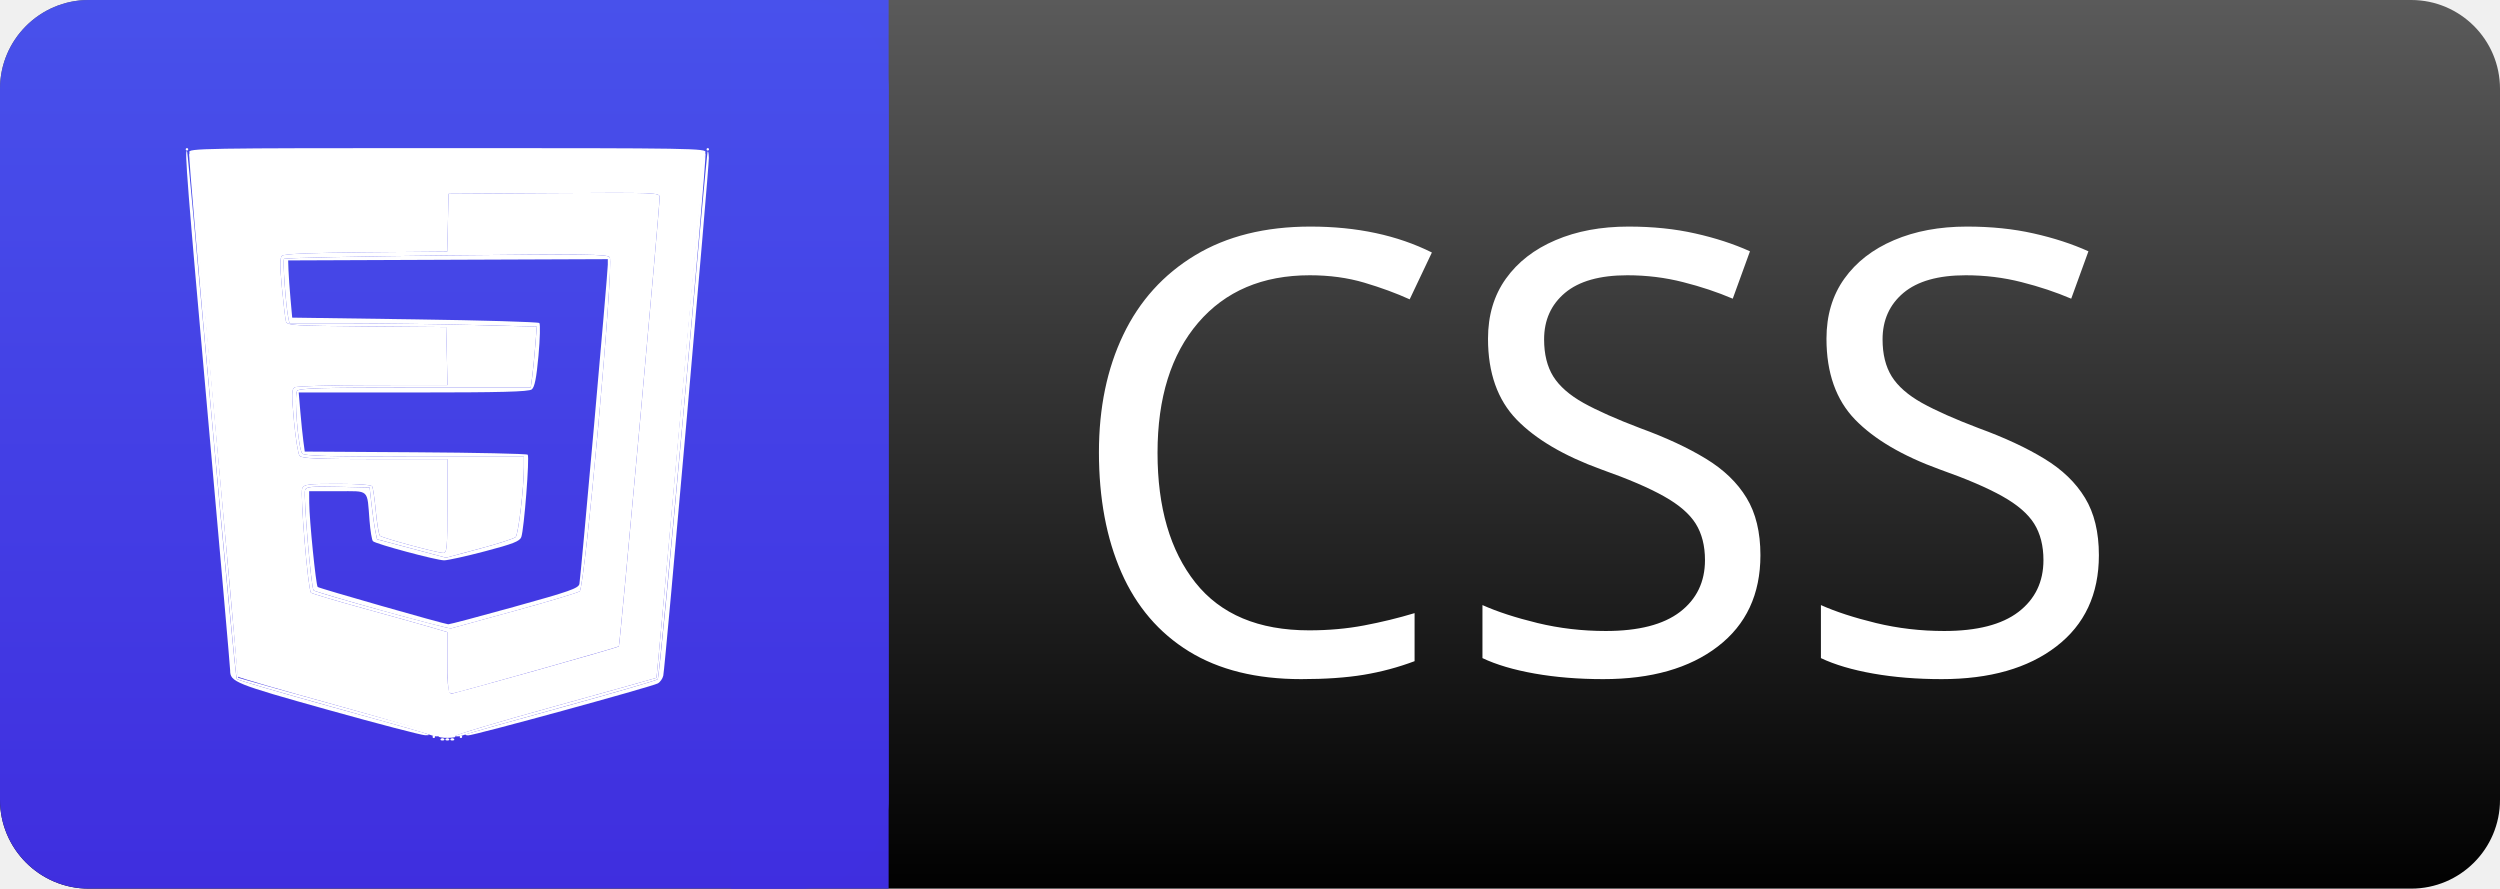
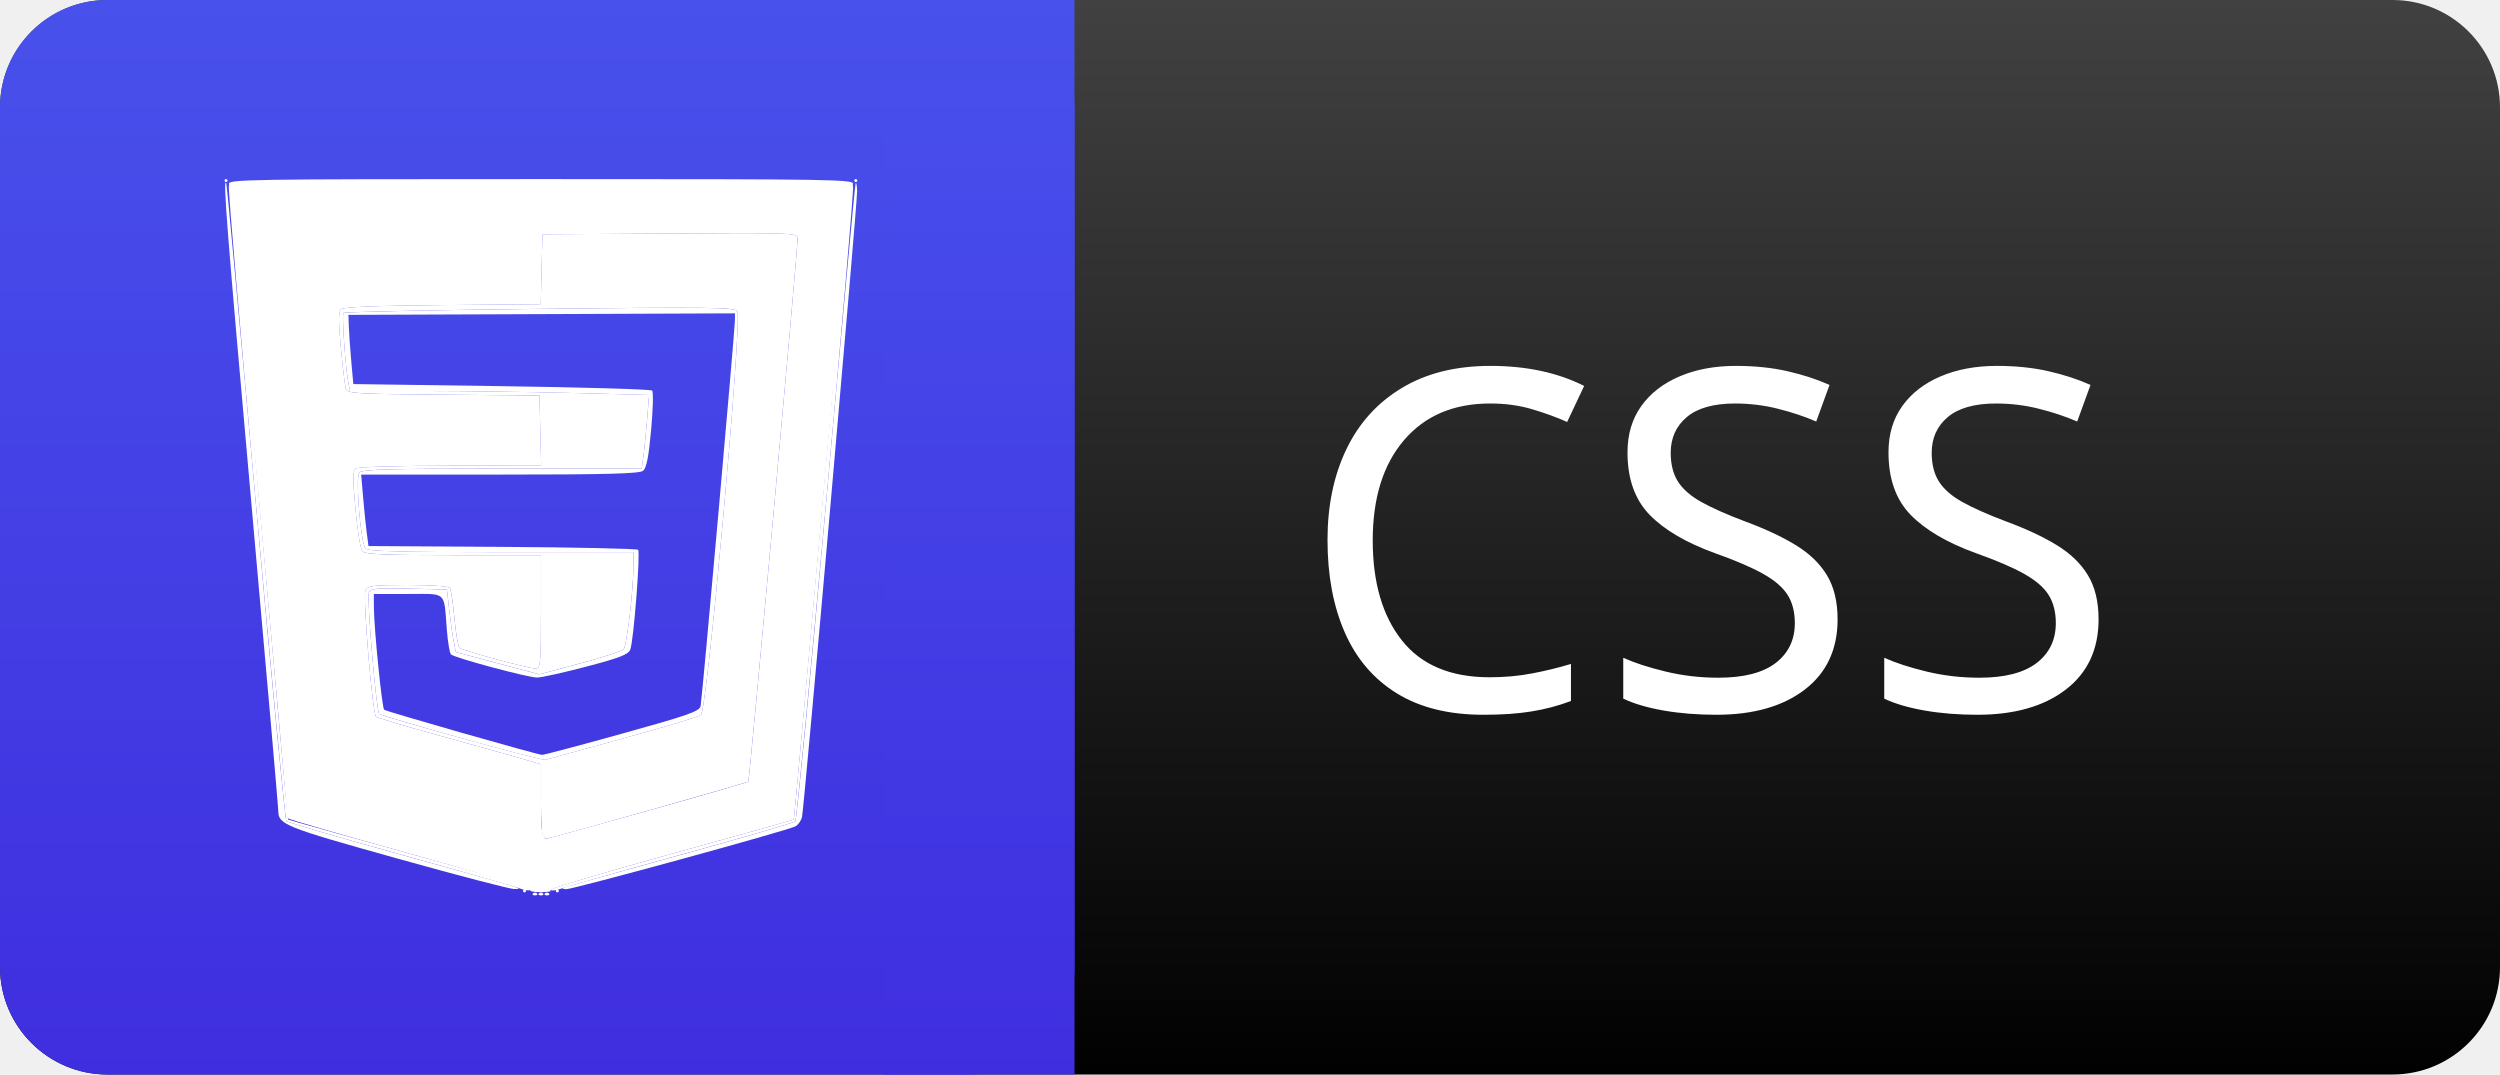
- <svg xmlns="http://www.w3.org/2000/svg" xmlns:xlink="http://www.w3.org/1999/xlink" width="422mm" height="150mm" viewBox="0 0 422 150" version="1.1" id="svg2146">
+ <svg xmlns="http://www.w3.org/2000/svg" xmlns:xlink="http://www.w3.org/1999/xlink" width="349mm" height="150mm" viewBox="0 0 349 150" version="1.1" id="svg2146">
  <defs id="defs2140">
+     <linearGradient id="linearGradient2974">
+       <stop style="stop-color:#000000;stop-opacity:1" offset="0" id="stop2970" />
+       <stop style="stop-color:#404040;stop-opacity:1" offset="1" id="stop2972" />
+     </linearGradient>
    <linearGradient id="linearGradient2163">
      <stop style="stop-color:#3f2ee0;stop-opacity:1" offset="0" id="stop2159" />
      <stop style="stop-color:#4851ec;stop-opacity:1" offset="1" id="stop2161" />
    </linearGradient>
-     <linearGradient id="Text_Background_Gradient-7">
-       <stop style="stop-color:#000000;stop-opacity:1" offset="0" id="stop1022" />
-       <stop style="stop-color:#595959;stop-opacity:1" offset="1" id="stop1024" />
-     </linearGradient>
-     <linearGradient xlink:href="#Text_Background_Gradient-7" id="linearGradient1030" gradientUnits="userSpaceOnUse" x1="-8.5265128e-14" y1="150" x2="-8.5265128e-14" y2="0" gradientTransform="scale(0.8519337,1)" />
+     <linearGradient xlink:href="#linearGradient2974" id="linearGradient1030" gradientUnits="userSpaceOnUse" x1="-8.5265128e-14" y1="150" x2="-8.5265128e-14" y2="0" gradientTransform="scale(0.7045613,1)" />
    <linearGradient xlink:href="#linearGradient2163" id="linearGradient1038" x1="-8.5265128e-14" y1="150" x2="-8.5265128e-14" y2="0" gradientUnits="userSpaceOnUse" gradientTransform="translate(6.086914e-6,-1.5253906e-5)" />
    <linearGradient xlink:href="#linearGradient2163" id="linearGradient1038-0" x1="-8.5265128e-14" y1="150" x2="-8.5265128e-14" y2="0" gradientUnits="userSpaceOnUse" gradientTransform="matrix(0.177384,0,0,1,123.3924,0)" />
  </defs>
  <g id="layer1">
-     <rect style="opacity:0.996;fill:url(#linearGradient1030);fill-opacity:1;stroke-width:4.861;stroke-linecap:square;paint-order:stroke fill markers" id="rect7" width="422" height="150" x="-8.5265128e-14" y="0" ry="15" />
+     <rect style="opacity:0.996;fill:url(#linearGradient1030);fill-opacity:1;stroke-width:4.421;stroke-linecap:square;paint-order:stroke fill markers" id="rect7" width="349" height="150" x="-8.5265128e-14" y="0" ry="15" />
  </g>
  <g id="layer4">
-     <text xml:space="preserve" style="font-style:normal;font-weight:normal;font-size:104.065px;line-height:1.25;font-family:sans-serif;fill:#ffffff;fill-opacity:1;stroke:none;stroke-width:0.542" x="179.156" y="113.591" id="text13">
-       <tspan id="tspan11" x="179.156" y="113.591" style="font-size:104.065px;fill:#ffffff;stroke-width:0.542">CSS</tspan>
+     <text xml:space="preserve" style="font-style:normal;font-weight:normal;font-size:66.364px;line-height:1.25;font-family:sans-serif;fill:#ffffff;fill-opacity:1;stroke:none;stroke-width:0.346" x="181.273" y="99.125" id="text13">
+       <tspan id="tspan11" x="181.273" y="99.125" style="font-size:66.364px;fill:#ffffff;stroke-width:0.346">CSS</tspan>
    </text>
  </g>
  <g id="layer3">
    <rect style="opacity:0.996;fill:url(#linearGradient1038);fill-opacity:1;stroke-width:2.898;stroke-linecap:square;paint-order:stroke fill markers" id="rect7-3" width="150" height="150" x="6.6757202e-06" y="-1.5258789e-05" ry="15" />
    <rect style="opacity:0.996;fill:url(#linearGradient1038-0);fill-opacity:1;stroke-width:1.221;stroke-linecap:square;paint-order:stroke fill markers" id="rect7-3-0" width="26.608" height="150" x="123.392" y="0" />
  </g>
  <g id="layer2">
    <g id="g2147" transform="matrix(1.574797,0,0,1.574803,-27.39308,176.1356)" style="fill:#ffffff">
      <path style="fill:#ffffff;stroke-width:0.265" d="m 64.642,-32.648 c 0.097,-0.097 0.256,-0.097 0.353,0 0.097,0.097 0.018,0.176 -0.176,0.176 -0.194,0 -0.273,-0.079 -0.176,-0.176 z m 1.058,0 c 0.097,-0.097 0.256,-0.097 0.353,0 0.097,0.097 0.018,0.176 -0.176,0.176 -0.194,0 -0.273,-0.079 -0.176,-0.176 z m -1.94,-0.22 c 0,-0.073 0.06,-0.132 0.132,-0.132 0.073,0 0.132,0.06 0.132,0.132 0,0.073 -0.06,0.132 -0.132,0.132 -0.073,0 -0.132,-0.06 -0.132,-0.132 z m 2.91,0 c 0,-0.073 0.06,-0.132 0.132,-0.132 0.073,0 0.132,0.06 0.132,0.132 0,0.073 -0.06,0.132 -0.132,0.132 -0.073,0 -0.132,-0.06 -0.132,-0.132 z m -14.137,-2.897 c -9.961,-2.786 -10.469,-2.99 -10.469,-4.215 0,-0.291 -1.072,-12.522 -2.381,-27.181 -2.172,-24.312 -2.555,-29.189 -2.228,-28.413 0.061,0.146 1.237,12.874 2.612,28.284 1.375,15.411 2.596,28.115 2.712,28.231 0.116,0.116 4.736,1.469 10.266,3.005 11.091,3.081 10.855,3.01 9.922,3.017 -0.364,0.003 -5.059,-1.225 -10.433,-2.728 z m 14.799,2.612 c 0.146,-0.061 4.782,-1.36 10.303,-2.887 5.521,-1.527 10.139,-2.876 10.262,-2.999 0.123,-0.123 1.35,-12.833 2.727,-28.246 1.377,-15.413 2.555,-28.142 2.616,-28.288 0.061,-0.146 0.122,0.152 0.135,0.661 0.027,1.054 -4.686,54.587 -4.885,55.489 -0.071,0.323 -0.337,0.698 -0.59,0.832 -0.704,0.374 -19.756,5.595 -20.329,5.571 -0.277,-0.011 -0.385,-0.071 -0.239,-0.132 z M 58.336,-46.397 c -3.929,-1.095 -7.227,-2.071 -7.328,-2.168 -0.261,-0.252 -1.111,-10.24 -0.915,-10.751 0.139,-0.362 0.646,-0.412 3.541,-0.348 l 3.379,0.074 0.209,1.852 c 0.115,1.019 0.294,2.267 0.397,2.775 l 0.188,0.923 3.698,0.987 3.698,0.987 3.578,-0.961 c 1.968,-0.528 3.715,-1.09 3.883,-1.249 0.297,-0.28 0.886,-5.277 0.886,-7.512 v -1.11 H 61.808 c -9.1,0 -11.804,-0.075 -12.017,-0.332 -0.433,-0.522 -0.902,-6.294 -0.546,-6.723 0.237,-0.285 2.672,-0.353 12.666,-0.353 h 12.373 l 0.153,-1.124 c 0.084,-0.618 0.231,-2.087 0.325,-3.264 l 0.172,-2.14 -6.82,-0.175 c -3.751,-0.097 -9.716,-0.175 -13.255,-0.175 h -6.434 l -0.127,-0.595 c -0.266,-1.25 -0.618,-6.16 -0.453,-6.324 0.095,-0.095 7.916,-0.258 17.379,-0.362 14.953,-0.165 17.248,-0.14 17.527,0.197 0.48,0.579 -2.652,35.389 -3.222,35.806 -0.217,0.159 -3.348,1.1 -6.957,2.091 -3.609,0.991 -6.681,1.839 -6.826,1.884 -0.146,0.045 -3.479,-0.814 -7.408,-1.909 z m 14.191,-0.412 c 5.905,-1.638 6.874,-1.978 6.974,-2.447 0.135,-0.635 3.044,-33.343 3.044,-34.222 v -0.591 l -17.132,0.068 -17.132,0.068 0.036,1.058 c 0.02,0.582 0.118,1.962 0.217,3.067 l 0.181,2.008 13.141,0.185 c 7.228,0.102 13.235,0.278 13.35,0.393 0.115,0.115 0.073,1.688 -0.092,3.496 -0.22,2.413 -0.412,3.375 -0.719,3.618 -0.321,0.254 -3.275,0.331 -12.702,0.331 H 49.411 l 0.175,2.051 c 0.096,1.128 0.242,2.553 0.325,3.167 l 0.15,1.117 11.856,0.074 c 6.521,0.041 11.939,0.158 12.042,0.261 0.218,0.218 -0.39,8.017 -0.688,8.83 -0.164,0.447 -0.892,0.732 -3.888,1.521 -2.027,0.534 -3.999,0.971 -4.382,0.971 -0.822,0 -7.329,-1.75 -7.631,-2.052 -0.115,-0.115 -0.279,-1.099 -0.365,-2.187 -0.275,-3.474 0.056,-3.169 -3.435,-3.169 h -3.038 l 0.008,1.257 c 0.011,1.809 0.717,8.816 0.907,9.006 0.143,0.143 13.433,3.941 13.997,4.001 0.125,0.013 3.313,-0.832 7.085,-1.879 z" id="path2153" />
      <path style="fill:#ffffff;stroke-width:0.265" d="m 65.171,-32.648 c 0.097,-0.097 0.256,-0.097 0.353,0 0.097,0.097 0.018,0.176 -0.176,0.176 -0.194,0 -0.273,-0.079 -0.176,-0.176 z m -1.543,-0.389 c -0.291,-0.129 -5.053,-1.489 -10.583,-3.023 -5.53,-1.533 -10.149,-2.883 -10.266,-3 -0.225,-0.225 -5.286,-56.133 -5.099,-56.321 0.191,-0.191 0.358,1.542 2.804,29.161 1.314,14.836 2.416,26.997 2.447,27.025 0.032,0.028 4.88,1.387 10.774,3.019 5.894,1.632 10.753,3.002 10.799,3.044 0.243,0.225 -0.422,0.297 -0.877,0.095 z m 2.536,0.091 c -0.206,-0.071 4.556,-1.494 10.583,-3.162 6.027,-1.668 10.983,-3.056 11.013,-3.083 0.03,-0.027 1.132,-12.189 2.447,-27.026 2.45,-27.626 2.616,-29.354 2.807,-29.163 0.194,0.194 -4.885,56.108 -5.118,56.34 -0.123,0.123 -4.74,1.469 -10.262,2.993 -5.521,1.524 -10.277,2.874 -10.568,3 -0.291,0.127 -0.698,0.172 -0.904,0.101 z m -0.64,-4.73 c -0.097,-0.097 -0.176,-1.58 -0.176,-3.296 V -44.09 l -1.786,-0.527 c -0.982,-0.29 -4.227,-1.199 -7.21,-2.021 -2.983,-0.822 -5.515,-1.579 -5.625,-1.683 -0.325,-0.306 -1.191,-10.684 -0.935,-11.203 0.201,-0.407 0.661,-0.463 3.776,-0.463 2.161,0 3.613,0.107 3.716,0.274 0.093,0.151 0.271,1.357 0.395,2.681 0.124,1.324 0.323,2.5 0.442,2.612 0.255,0.243 6.147,1.84 6.786,1.84 0.396,0 0.441,-0.511 0.441,-5.027 v -5.027 h -7.773 c -6.168,0 -7.833,-0.073 -8.067,-0.354 -0.162,-0.195 -0.434,-1.872 -0.604,-3.728 -0.263,-2.859 -0.253,-3.41 0.063,-3.611 0.205,-0.13 3.979,-0.238 8.385,-0.24 l 8.012,-0.004 -0.075,-3.109 -0.075,-3.109 -8.516,-0.07 c -7.821,-0.064 -8.527,-0.107 -8.651,-0.529 -0.074,-0.253 -0.27,-1.873 -0.434,-3.6 -0.222,-2.33 -0.222,-3.218 -0.001,-3.44 0.206,-0.206 2.988,-0.322 9.008,-0.375 l 8.71,-0.076 0.074,-3.099 0.074,-3.099 11.311,-0.069 c 10.971,-0.067 11.311,-0.054 11.311,0.435 0,1.161 -4.257,48.032 -4.373,48.148 -0.116,0.116 -17.523,5.041 -17.874,5.057 -0.085,0.004 -0.234,-0.072 -0.331,-0.169 z m 7.047,-8.698 c 3.609,-0.991 6.74,-1.932 6.957,-2.091 0.57,-0.417 3.703,-35.227 3.222,-35.806 -0.28,-0.337 -2.575,-0.363 -17.527,-0.197 -9.463,0.105 -17.283,0.268 -17.379,0.362 -0.165,0.164 0.187,5.074 0.453,6.324 l 0.127,0.595 h 6.434 c 3.539,0 9.503,0.079 13.255,0.175 l 6.82,0.175 -0.172,2.14 c -0.094,1.177 -0.241,2.646 -0.325,3.264 l -0.153,1.124 H 61.911 c -9.994,0 -12.429,0.068 -12.666,0.353 -0.356,0.429 0.113,6.201 0.546,6.723 0.214,0.258 2.917,0.332 12.017,0.332 h 11.742 v 1.11 c 0,2.235 -0.589,7.232 -0.886,7.512 -0.168,0.159 -1.915,0.721 -3.883,1.249 l -3.578,0.961 -3.698,-0.987 -3.698,-0.987 -0.188,-0.923 c -0.103,-0.508 -0.282,-1.756 -0.397,-2.775 l -0.209,-1.852 -3.379,-0.074 c -2.894,-0.063 -3.402,-0.014 -3.541,0.348 -0.196,0.511 0.654,10.5 0.915,10.751 0.268,0.258 14.423,4.174 14.736,4.077 0.146,-0.045 3.217,-0.893 6.826,-1.884 z m -35.269,-49.466 c 0,-0.073 0.06,-0.132 0.132,-0.132 0.073,0 0.132,0.06 0.132,0.132 0,0.073 -0.06,0.132 -0.132,0.132 -0.073,0 -0.132,-0.06 -0.132,-0.132 z m 55.827,0 c 0,-0.073 0.06,-0.132 0.132,-0.132 0.073,0 0.132,0.06 0.132,0.132 0,0.073 -0.06,0.132 -0.132,0.132 -0.073,0 -0.132,-0.06 -0.132,-0.132 z" id="path2151" />
      <path style="fill:#ffffff;stroke-width:0.265" d="m 64.395,-32.956 c 0.075,-0.121 -4.74,-1.571 -10.7,-3.222 -5.96,-1.651 -10.837,-3.07 -10.838,-3.153 -0.012,-1.234 -5.03,-55.846 -5.162,-56.177 -0.176,-0.439 1.246,-0.463 27.653,-0.463 26.406,0 27.828,0.024 27.653,0.463 -0.102,0.255 -1.31,13.019 -2.685,28.365 -1.375,15.346 -2.525,27.925 -2.555,27.952 -0.031,0.028 -4.987,1.415 -11.014,3.084 -6.027,1.668 -10.789,3.1 -10.583,3.181 0.206,0.081 -0.138,0.158 -0.765,0.169 -0.627,0.011 -1.079,-0.078 -1.004,-0.2 z m 10.411,-7.017 c 4.838,-1.354 8.853,-2.519 8.923,-2.588 0.116,-0.116 4.373,-46.988 4.373,-48.148 0,-0.489 -0.34,-0.502 -11.311,-0.435 l -11.311,0.069 -0.074,3.099 -0.074,3.099 -8.71,0.076 c -6.02,0.053 -8.802,0.169 -9.008,0.375 -0.221,0.221 -0.221,1.109 0.001,3.44 0.165,1.728 0.36,3.348 0.434,3.6 0.124,0.422 0.83,0.465 8.651,0.529 l 8.516,0.07 0.075,3.109 0.075,3.109 -8.012,0.004 c -4.407,0.002 -8.18,0.11 -8.385,0.24 -0.316,0.2 -0.326,0.751 -0.063,3.611 0.171,1.856 0.443,3.534 0.604,3.728 0.233,0.281 1.898,0.354 8.067,0.354 h 7.773 v 5.027 c 0,4.516 -0.045,5.027 -0.441,5.027 -0.639,0 -6.531,-1.598 -6.786,-1.84 -0.119,-0.113 -0.317,-1.288 -0.442,-2.612 -0.124,-1.324 -0.302,-2.531 -0.395,-2.681 -0.103,-0.167 -1.555,-0.274 -3.716,-0.274 -3.115,0 -3.575,0.056 -3.776,0.463 -0.256,0.519 0.609,10.898 0.935,11.203 0.111,0.104 2.642,0.862 5.625,1.683 2.983,0.822 6.228,1.731 7.21,2.021 l 1.786,0.527 v 3.12 c 0,2.877 0.089,3.484 0.507,3.465 0.085,-0.004 4.113,-1.115 8.951,-2.468 z" id="path2149" />
    </g>
  </g>
</svg>
